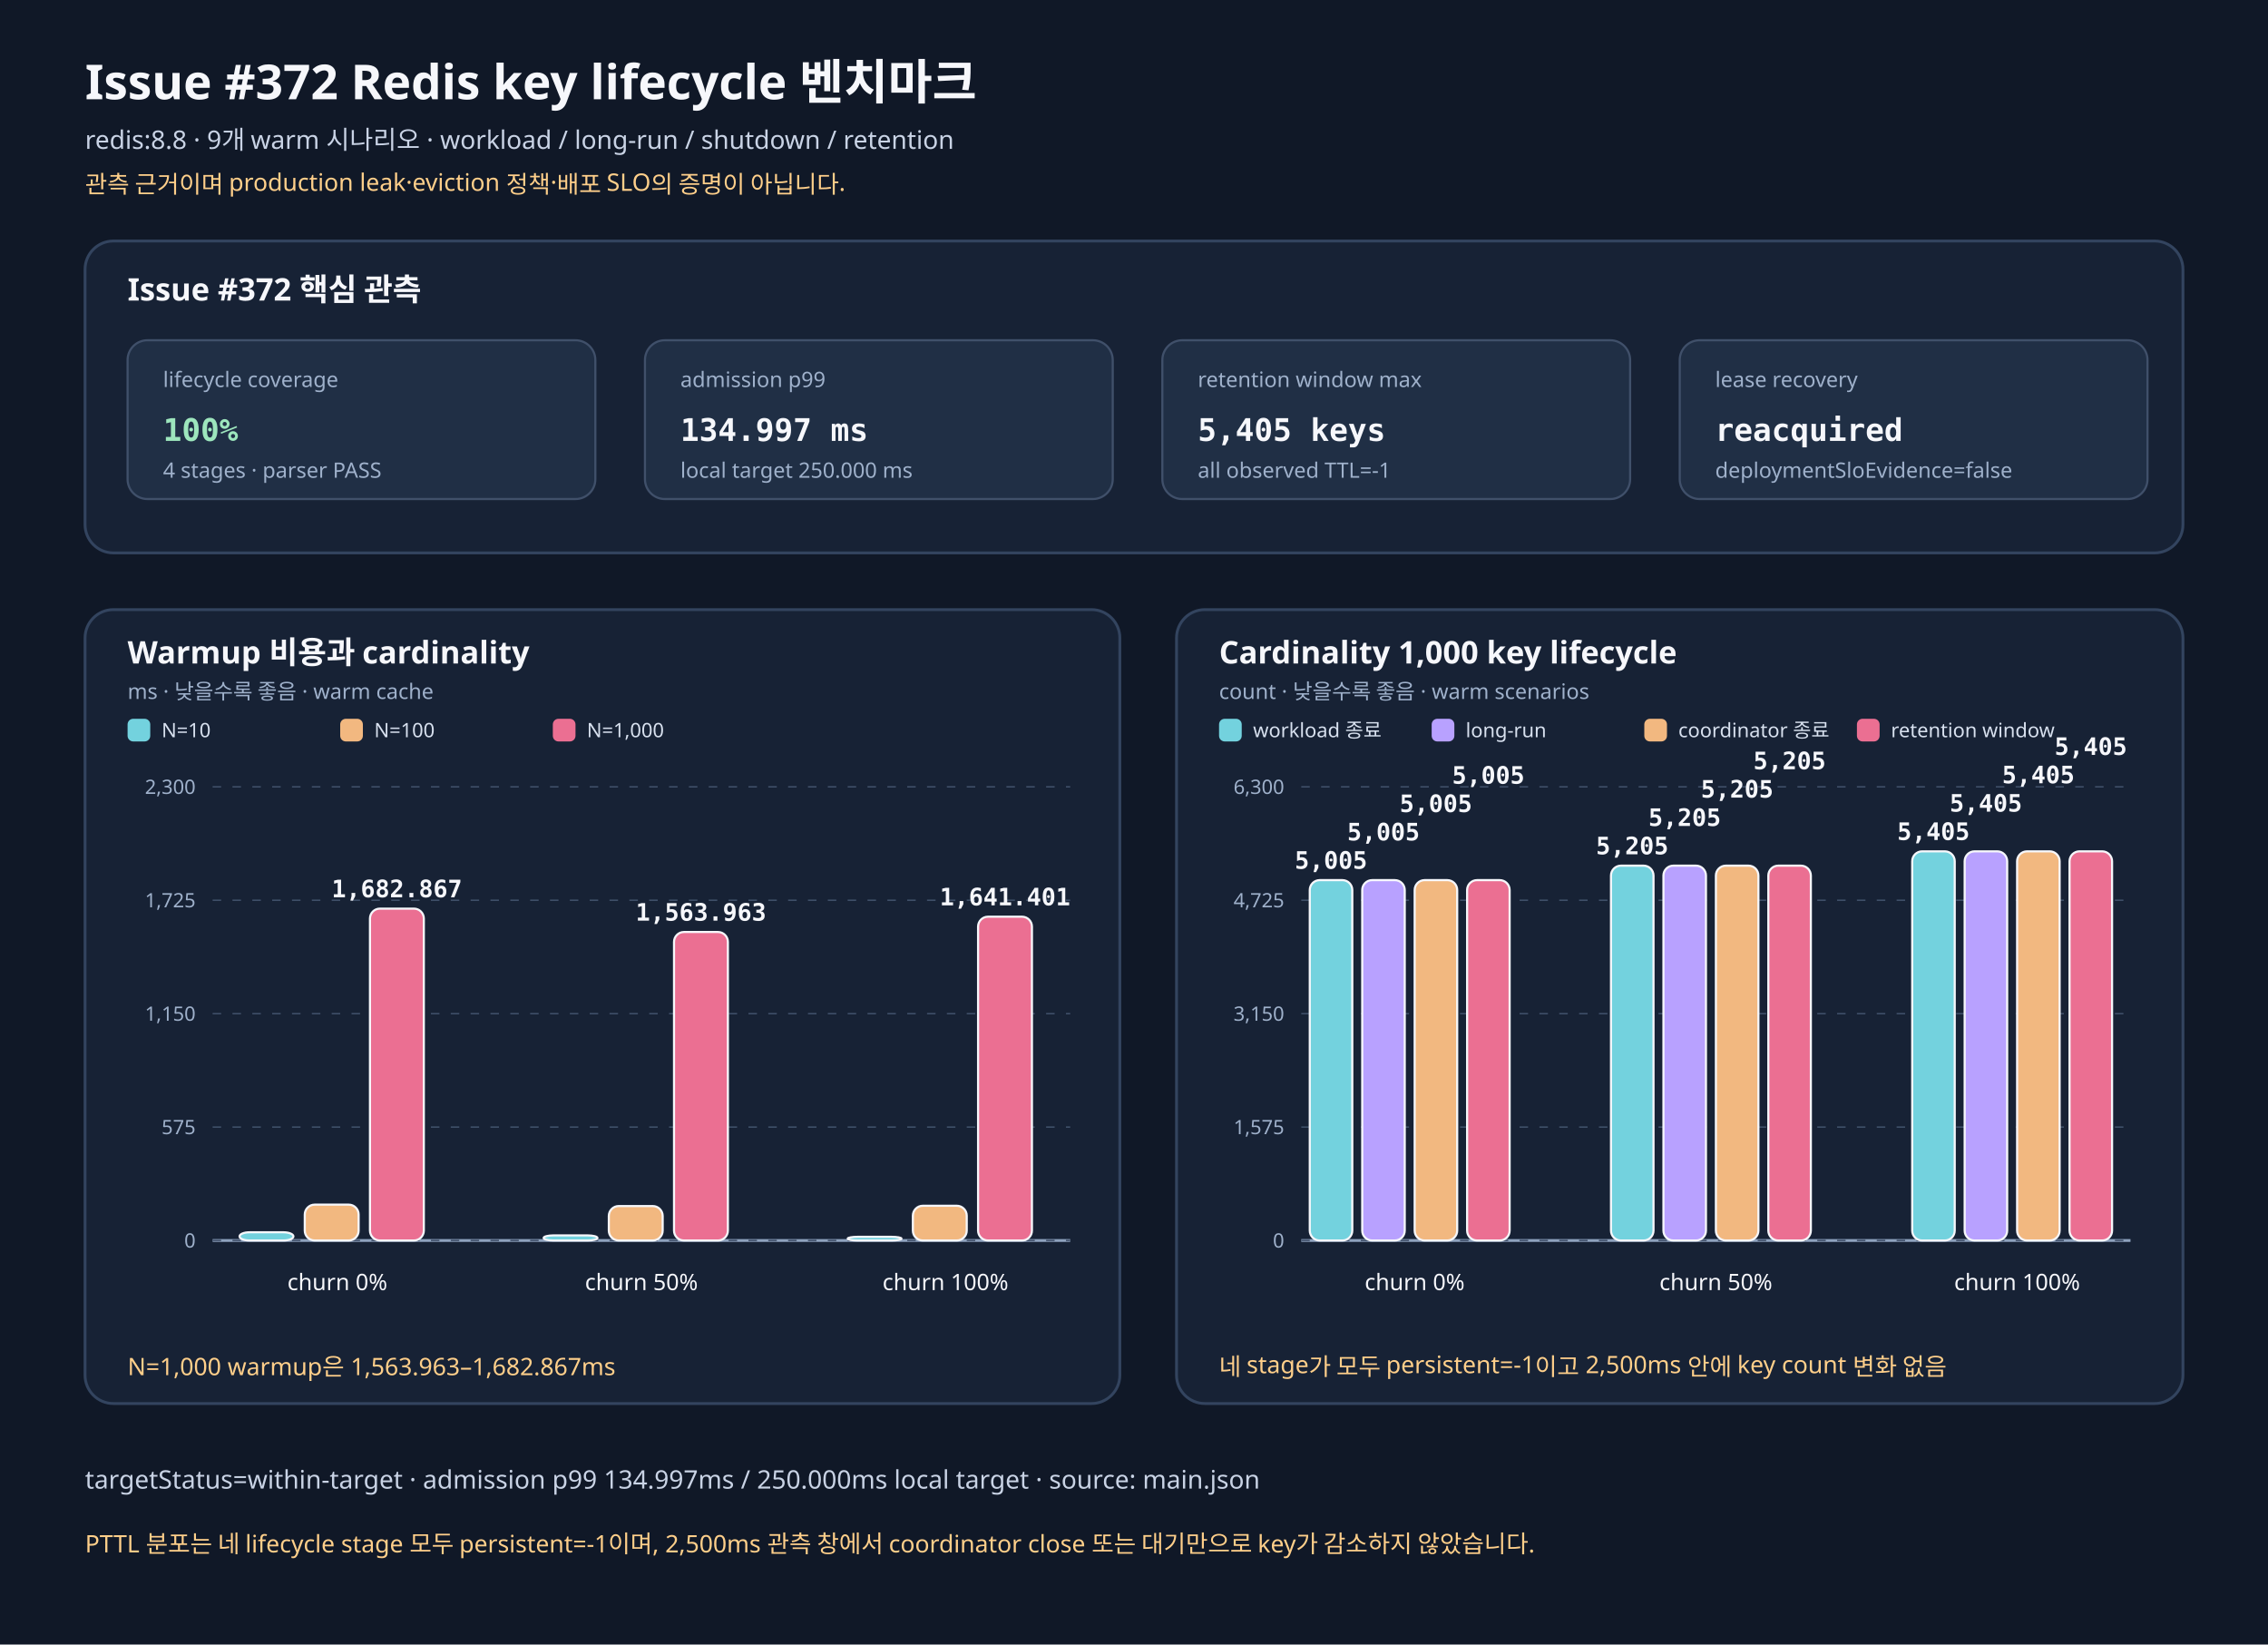
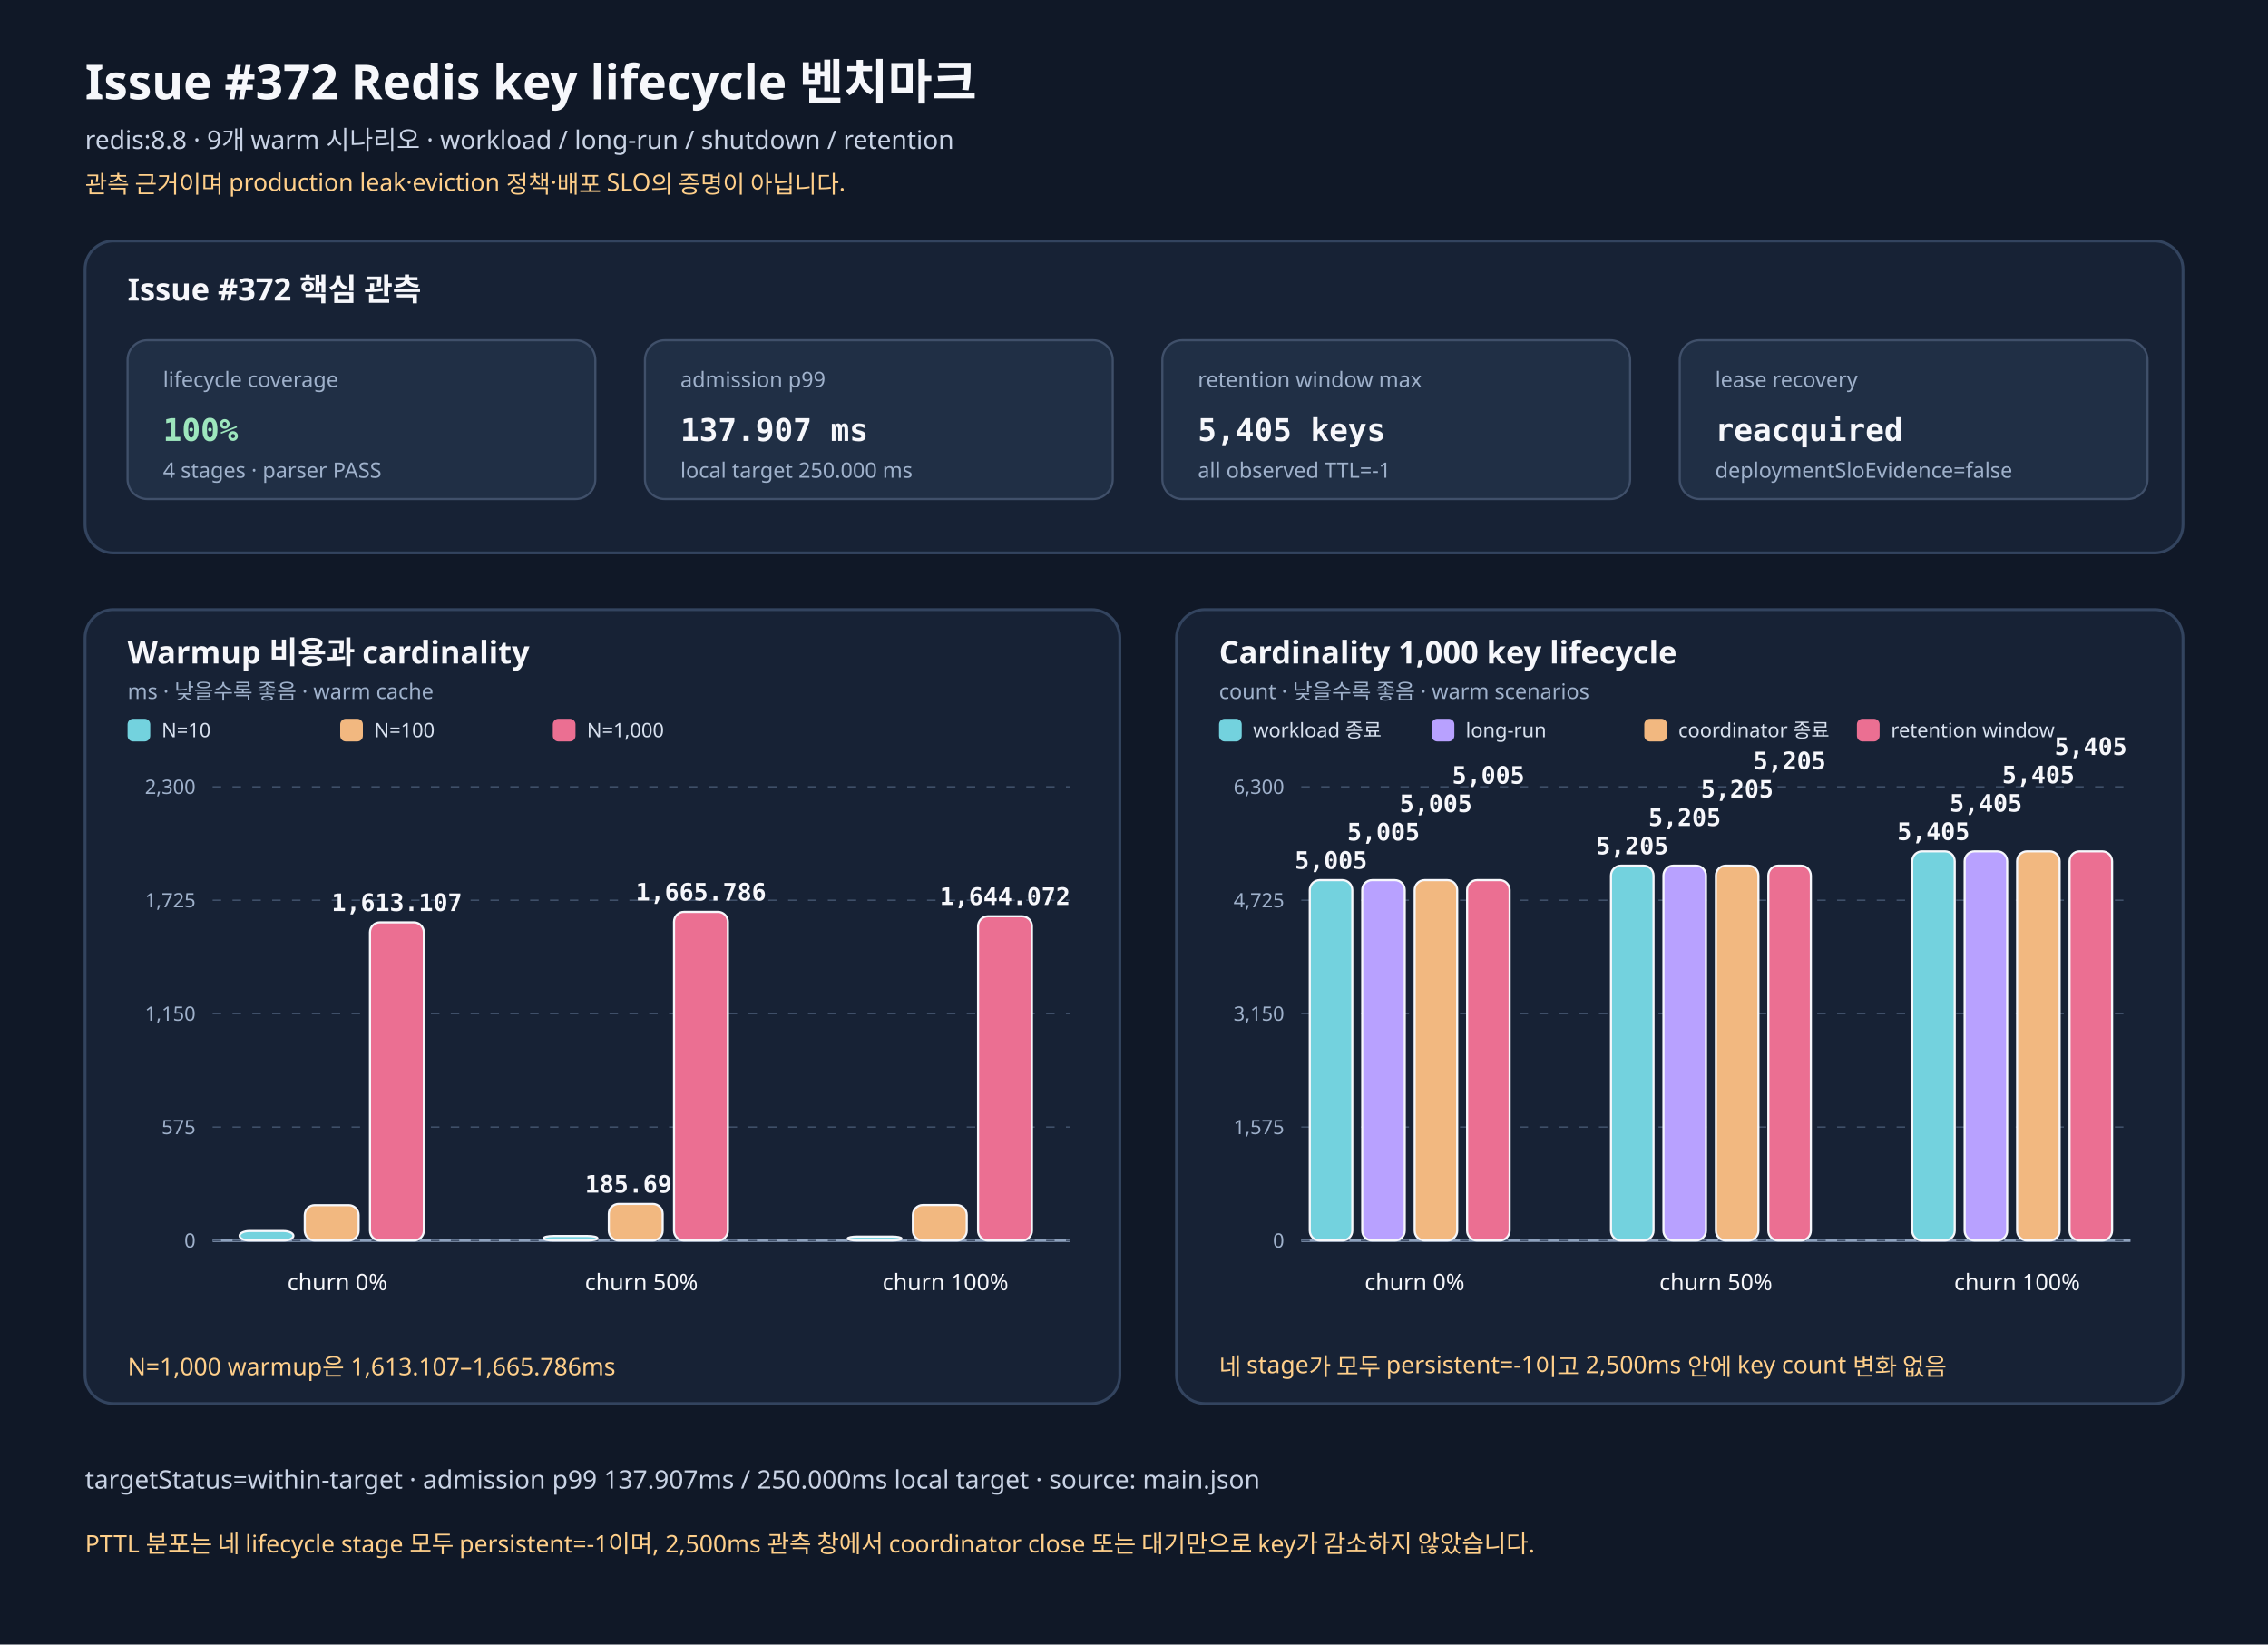
<svg xmlns="http://www.w3.org/2000/svg" width="1600" height="1160" viewBox="0 0 1600 1160" role="img" aria-label="Issue #372 Redis notification key lifecycle 벤치마크 차트">
  <style>.background{fill:#101827}.panel{fill:#172235;stroke:#33445f;stroke-width:2}.title{font:700 34px "Apple SD Gothic Neo","Noto Sans KR",sans-serif;fill:#f6f7fb}.subtitle,.axis-title,.axis-value,.group-label,.legend-label,.kpi-label,.note{font-family:"Apple SD Gothic Neo","Noto Sans KR",sans-serif;fill:#c9d3e5}.subtitle{font-size:18px}.note{font-size:17px;fill:#ffcf8a}.panel-title{font:700 22px "Apple SD Gothic Neo","Noto Sans KR",sans-serif;fill:#f6f7fb}.axis-title{font-size:15px;fill:#9fb1cb}.axis-value{font-size:14px;fill:#9fb1cb}.group-label{font-size:16px;fill:#f6f7fb}.legend-label{font-size:14px;fill:#d8e1ef}.value,.kpi-value{font:700 17px monospace;fill:#f6f7fb}.grid{stroke:#40506a;stroke-width:1;stroke-dasharray:6 8}.axis{stroke:#8ea2be;stroke-width:2}.bar{stroke:#f6f7fb;stroke-width:1.5}.kpi-card{fill:#202f45;stroke:#40506a;stroke-width:1.5}.kpi-label{font-size:15px;fill:#9fb1cb}.kpi-value{font-size:22px}.status{fill:#9de6bd}</style>
  <rect width="1600" height="1160" class="background" />
  <text x="60" y="70" class="title">Issue #372 Redis key lifecycle 벤치마크</text>
  <text x="60" y="105" class="subtitle">redis:8.8 · 9개 warm 시나리오 · workload / long-run / shutdown / retention</text>
  <text x="60" y="136" class="note">관측 근거이며 production leak·eviction 정책·배포 SLO의 증명이 아닙니다.</text>
  <rect x="60" y="170" width="1480" height="220" rx="20" class="panel" />
  <text x="90" y="212" class="panel-title">Issue #372 핵심 관측</text>
  <rect x="90" y="240" width="330" height="112" rx="14" class="kpi-card" />
  <text x="115" y="273" class="kpi-label">lifecycle coverage</text>
  <text x="115" y="311" class="kpi-value status">100%</text>
  <text x="115" y="337" class="kpi-label">4 stages · parser PASS</text>
  <rect x="455" y="240" width="330" height="112" rx="14" class="kpi-card" />
  <text x="480" y="273" class="kpi-label">admission p99</text>
-   <text x="480" y="311" class="kpi-value">134.997 ms</text>
+   <text x="480" y="311" class="kpi-value">137.907 ms</text>
  <text x="480" y="337" class="kpi-label">local target 250.000 ms</text>
  <rect x="820" y="240" width="330" height="112" rx="14" class="kpi-card" />
  <text x="845" y="273" class="kpi-label">retention window max</text>
  <text x="845" y="311" class="kpi-value">5,405 keys</text>
  <text x="845" y="337" class="kpi-label">all observed TTL=-1</text>
  <rect x="1185" y="240" width="330" height="112" rx="14" class="kpi-card" />
  <text x="1210" y="273" class="kpi-label">lease recovery</text>
  <text x="1210" y="311" class="kpi-value">reacquired</text>
  <text x="1210" y="337" class="kpi-label">deploymentSloEvidence=false</text>
  <rect x="60" y="430" width="730" height="560" rx="20" class="panel" />
  <text x="90" y="468" class="panel-title">Warmup 비용과 cardinality</text>
  <text x="90" y="493" class="axis-title">ms · 낮을수록 좋음 · warm cache</text>
  <rect x="90" y="507" width="16" height="16" rx="4" fill="#73d2de" />
  <text x="114" y="520" class="legend-label">N=10</text>
  <rect x="240" y="507" width="16" height="16" rx="4" fill="#f2b880" />
  <text x="264" y="520" class="legend-label">N=100</text>
  <rect x="390" y="507" width="16" height="16" rx="4" fill="#eb6f92" />
  <text x="414" y="520" class="legend-label">N=1,000</text>
  <line x1="150" y1="875" x2="755" y2="875" class="axis" />
  <line x1="150" y1="875.0" x2="755" y2="875.0" class="grid" />
  <text x="138" y="880.0" class="axis-value" text-anchor="end">0</text>
  <line x1="150" y1="795.0" x2="755" y2="795.0" class="grid" />
  <text x="138" y="800.0" class="axis-value" text-anchor="end">575</text>
  <line x1="150" y1="715.0" x2="755" y2="715.0" class="grid" />
  <text x="138" y="720.0" class="axis-value" text-anchor="end">1,150</text>
  <line x1="150" y1="635.0" x2="755" y2="635.0" class="grid" />
  <text x="138" y="640.0" class="axis-value" text-anchor="end">1,725</text>
  <line x1="150" y1="555.0" x2="755" y2="555.0" class="grid" />
  <text x="138" y="560.0" class="axis-value" text-anchor="end">2,300</text>
-   <rect x="169.0" y="869.2" width="38" height="5.8" rx="7" class="bar" fill="#73d2de" data-source="warm-cardinality-10-churn-0_0.warmupMillis" />
-   <rect x="215.0" y="849.7" width="38" height="25.3" rx="7" class="bar" fill="#f2b880" data-source="warm-cardinality-100-churn-0_0.warmupMillis" />
-   <rect x="261.0" y="640.9" width="38" height="234.1" rx="7" class="bar" fill="#eb6f92" data-source="warm-cardinality-1000-churn-0_0.warmupMillis" />
-   <text x="280.0" y="632.9" class="value" text-anchor="middle">1,682.867</text>
+   <rect x="169.0" y="868.3" width="38" height="6.7" rx="7" class="bar" fill="#73d2de" data-source="warm-cardinality-10-churn-0_0.warmupMillis" />
+   <rect x="215.0" y="850.1" width="38" height="24.9" rx="7" class="bar" fill="#f2b880" data-source="warm-cardinality-100-churn-0_0.warmupMillis" />
+   <rect x="261.0" y="650.6" width="38" height="224.4" rx="7" class="bar" fill="#eb6f92" data-source="warm-cardinality-1000-churn-0_0.warmupMillis" />
+   <text x="280.0" y="642.6" class="value" text-anchor="middle">1,613.107</text>
  <text x="238.0" y="910" class="group-label" text-anchor="middle">churn 0%</text>
-   <rect x="383.5" y="871.4" width="38" height="3.6" rx="7" class="bar" fill="#73d2de" data-source="warm-cardinality-10-churn-0_5.warmupMillis" />
-   <rect x="429.5" y="850.7" width="38" height="24.3" rx="7" class="bar" fill="#f2b880" data-source="warm-cardinality-100-churn-0_5.warmupMillis" />
-   <rect x="475.5" y="657.4" width="38" height="217.6" rx="7" class="bar" fill="#eb6f92" data-source="warm-cardinality-1000-churn-0_5.warmupMillis" />
-   <text x="494.5" y="649.4" class="value" text-anchor="middle">1,563.963</text>
+   <rect x="383.5" y="871.8" width="38" height="3.2" rx="7" class="bar" fill="#73d2de" data-source="warm-cardinality-10-churn-0_5.warmupMillis" />
+   <rect x="429.5" y="849.2" width="38" height="25.8" rx="7" class="bar" fill="#f2b880" data-source="warm-cardinality-100-churn-0_5.warmupMillis" />
+   <text x="448.5" y="841.2" class="value" text-anchor="middle">185.691</text>
+   <rect x="475.5" y="643.2" width="38" height="231.8" rx="7" class="bar" fill="#eb6f92" data-source="warm-cardinality-1000-churn-0_5.warmupMillis" />
+   <text x="494.5" y="635.2" class="value" text-anchor="middle">1,665.786</text>
  <text x="452.5" y="910" class="group-label" text-anchor="middle">churn 50%</text>
-   <rect x="598.0" y="872.4" width="38" height="2.6" rx="7" class="bar" fill="#73d2de" data-source="warm-cardinality-10-churn-1_0.warmupMillis" />
-   <rect x="644.0" y="850.5" width="38" height="24.5" rx="7" class="bar" fill="#f2b880" data-source="warm-cardinality-100-churn-1_0.warmupMillis" />
-   <rect x="690.0" y="646.6" width="38" height="228.4" rx="7" class="bar" fill="#eb6f92" data-source="warm-cardinality-1000-churn-1_0.warmupMillis" />
-   <text x="709.0" y="638.6" class="value" text-anchor="middle">1,641.401</text>
+   <rect x="598.0" y="872.2" width="38" height="2.8" rx="7" class="bar" fill="#73d2de" data-source="warm-cardinality-10-churn-1_0.warmupMillis" />
+   <rect x="644.0" y="850.0" width="38" height="25.0" rx="7" class="bar" fill="#f2b880" data-source="warm-cardinality-100-churn-1_0.warmupMillis" />
+   <rect x="690.0" y="646.3" width="38" height="228.7" rx="7" class="bar" fill="#eb6f92" data-source="warm-cardinality-1000-churn-1_0.warmupMillis" />
+   <text x="709.0" y="638.3" class="value" text-anchor="middle">1,644.072</text>
  <text x="667.0" y="910" class="group-label" text-anchor="middle">churn 100%</text>
-   <text x="90" y="970" class="note">N=1,000 warmup은 1,563.963–1,682.867ms</text>
+   <text x="90" y="970" class="note">N=1,000 warmup은 1,613.107–1,665.786ms</text>
  <rect x="830" y="430" width="710" height="560" rx="20" class="panel" />
  <text x="860" y="468" class="panel-title">Cardinality 1,000 key lifecycle</text>
  <text x="860" y="493" class="axis-title">count · 낮을수록 좋음 · warm scenarios</text>
  <rect x="860" y="507" width="16" height="16" rx="4" fill="#73d2de" />
  <text x="884" y="520" class="legend-label">workload 종료</text>
  <rect x="1010" y="507" width="16" height="16" rx="4" fill="#b8a1ff" />
  <text x="1034" y="520" class="legend-label">long-run</text>
  <rect x="1160" y="507" width="16" height="16" rx="4" fill="#f2b880" />
  <text x="1184" y="520" class="legend-label">coordinator 종료</text>
  <rect x="1310" y="507" width="16" height="16" rx="4" fill="#eb6f92" />
  <text x="1334" y="520" class="legend-label">retention window</text>
  <line x1="918" y1="875" x2="1503" y2="875" class="axis" />
  <line x1="918" y1="875.0" x2="1503" y2="875.0" class="grid" />
  <text x="906" y="880.0" class="axis-value" text-anchor="end">0</text>
  <line x1="918" y1="795.0" x2="1503" y2="795.0" class="grid" />
  <text x="906" y="800.0" class="axis-value" text-anchor="end">1,575</text>
  <line x1="918" y1="715.0" x2="1503" y2="715.0" class="grid" />
  <text x="906" y="720.0" class="axis-value" text-anchor="end">3,150</text>
  <line x1="918" y1="635.0" x2="1503" y2="635.0" class="grid" />
  <text x="906" y="640.0" class="axis-value" text-anchor="end">4,725</text>
  <line x1="918" y1="555.0" x2="1503" y2="555.0" class="grid" />
  <text x="906" y="560.0" class="axis-value" text-anchor="end">6,300</text>
  <rect x="924.0" y="620.8" width="30" height="254.2" rx="7" class="bar" fill="#73d2de" data-source="warm-cardinality-1000-churn-0_0.lifecycle.workloadEnd" />
  <text x="939.0" y="612.8" class="value" text-anchor="middle">5,005</text>
  <rect x="961.0" y="620.8" width="30" height="254.2" rx="7" class="bar" fill="#b8a1ff" data-source="warm-cardinality-1000-churn-0_0.lifecycle.longRun" />
  <text x="976.0" y="592.8" class="value" text-anchor="middle">5,005</text>
  <rect x="998.0" y="620.8" width="30" height="254.2" rx="7" class="bar" fill="#f2b880" data-source="warm-cardinality-1000-churn-0_0.lifecycle.afterCoordinatorClose" />
  <text x="1013.0" y="572.8" class="value" text-anchor="middle">5,005</text>
  <rect x="1035.0" y="620.8" width="30" height="254.2" rx="7" class="bar" fill="#eb6f92" data-source="warm-cardinality-1000-churn-0_0.lifecycle.afterRetentionWindow" />
  <text x="1050.0" y="552.8" class="value" text-anchor="middle">5,005</text>
  <text x="998.0" y="910" class="group-label" text-anchor="middle">churn 0%</text>
  <rect x="1136.5" y="610.6" width="30" height="264.4" rx="7" class="bar" fill="#73d2de" data-source="warm-cardinality-1000-churn-0_5.lifecycle.workloadEnd" />
  <text x="1151.5" y="602.6" class="value" text-anchor="middle">5,205</text>
  <rect x="1173.5" y="610.6" width="30" height="264.4" rx="7" class="bar" fill="#b8a1ff" data-source="warm-cardinality-1000-churn-0_5.lifecycle.longRun" />
  <text x="1188.5" y="582.6" class="value" text-anchor="middle">5,205</text>
  <rect x="1210.5" y="610.6" width="30" height="264.4" rx="7" class="bar" fill="#f2b880" data-source="warm-cardinality-1000-churn-0_5.lifecycle.afterCoordinatorClose" />
  <text x="1225.5" y="562.6" class="value" text-anchor="middle">5,205</text>
  <rect x="1247.5" y="610.6" width="30" height="264.4" rx="7" class="bar" fill="#eb6f92" data-source="warm-cardinality-1000-churn-0_5.lifecycle.afterRetentionWindow" />
  <text x="1262.5" y="542.6" class="value" text-anchor="middle">5,205</text>
  <text x="1210.5" y="910" class="group-label" text-anchor="middle">churn 50%</text>
  <rect x="1349.0" y="600.5" width="30" height="274.5" rx="7" class="bar" fill="#73d2de" data-source="warm-cardinality-1000-churn-1_0.lifecycle.workloadEnd" />
  <text x="1364.0" y="592.5" class="value" text-anchor="middle">5,405</text>
  <rect x="1386.0" y="600.5" width="30" height="274.5" rx="7" class="bar" fill="#b8a1ff" data-source="warm-cardinality-1000-churn-1_0.lifecycle.longRun" />
  <text x="1401.0" y="572.5" class="value" text-anchor="middle">5,405</text>
  <rect x="1423.0" y="600.5" width="30" height="274.5" rx="7" class="bar" fill="#f2b880" data-source="warm-cardinality-1000-churn-1_0.lifecycle.afterCoordinatorClose" />
  <text x="1438.0" y="552.5" class="value" text-anchor="middle">5,405</text>
  <rect x="1460.0" y="600.5" width="30" height="274.5" rx="7" class="bar" fill="#eb6f92" data-source="warm-cardinality-1000-churn-1_0.lifecycle.afterRetentionWindow" />
  <text x="1475.0" y="532.5" class="value" text-anchor="middle">5,405</text>
  <text x="1423.0" y="910" class="group-label" text-anchor="middle">churn 100%</text>
  <text x="860" y="970" class="note">네 stage가 모두 persistent=-1이고 2,500ms 안에 key count 변화 없음</text>
-   <text x="60" y="1050" class="subtitle">targetStatus=within-target · admission p99 134.997ms / 250.000ms local target · source: main.json</text>
+   <text x="60" y="1050" class="subtitle">targetStatus=within-target · admission p99 137.907ms / 250.000ms local target · source: main.json</text>
  <text x="60" y="1095" class="note">PTTL 분포는 네 lifecycle stage 모두 persistent=-1이며, 2,500ms 관측 창에서 coordinator close 또는 대기만으로 key가 감소하지 않았습니다.</text>
</svg>
